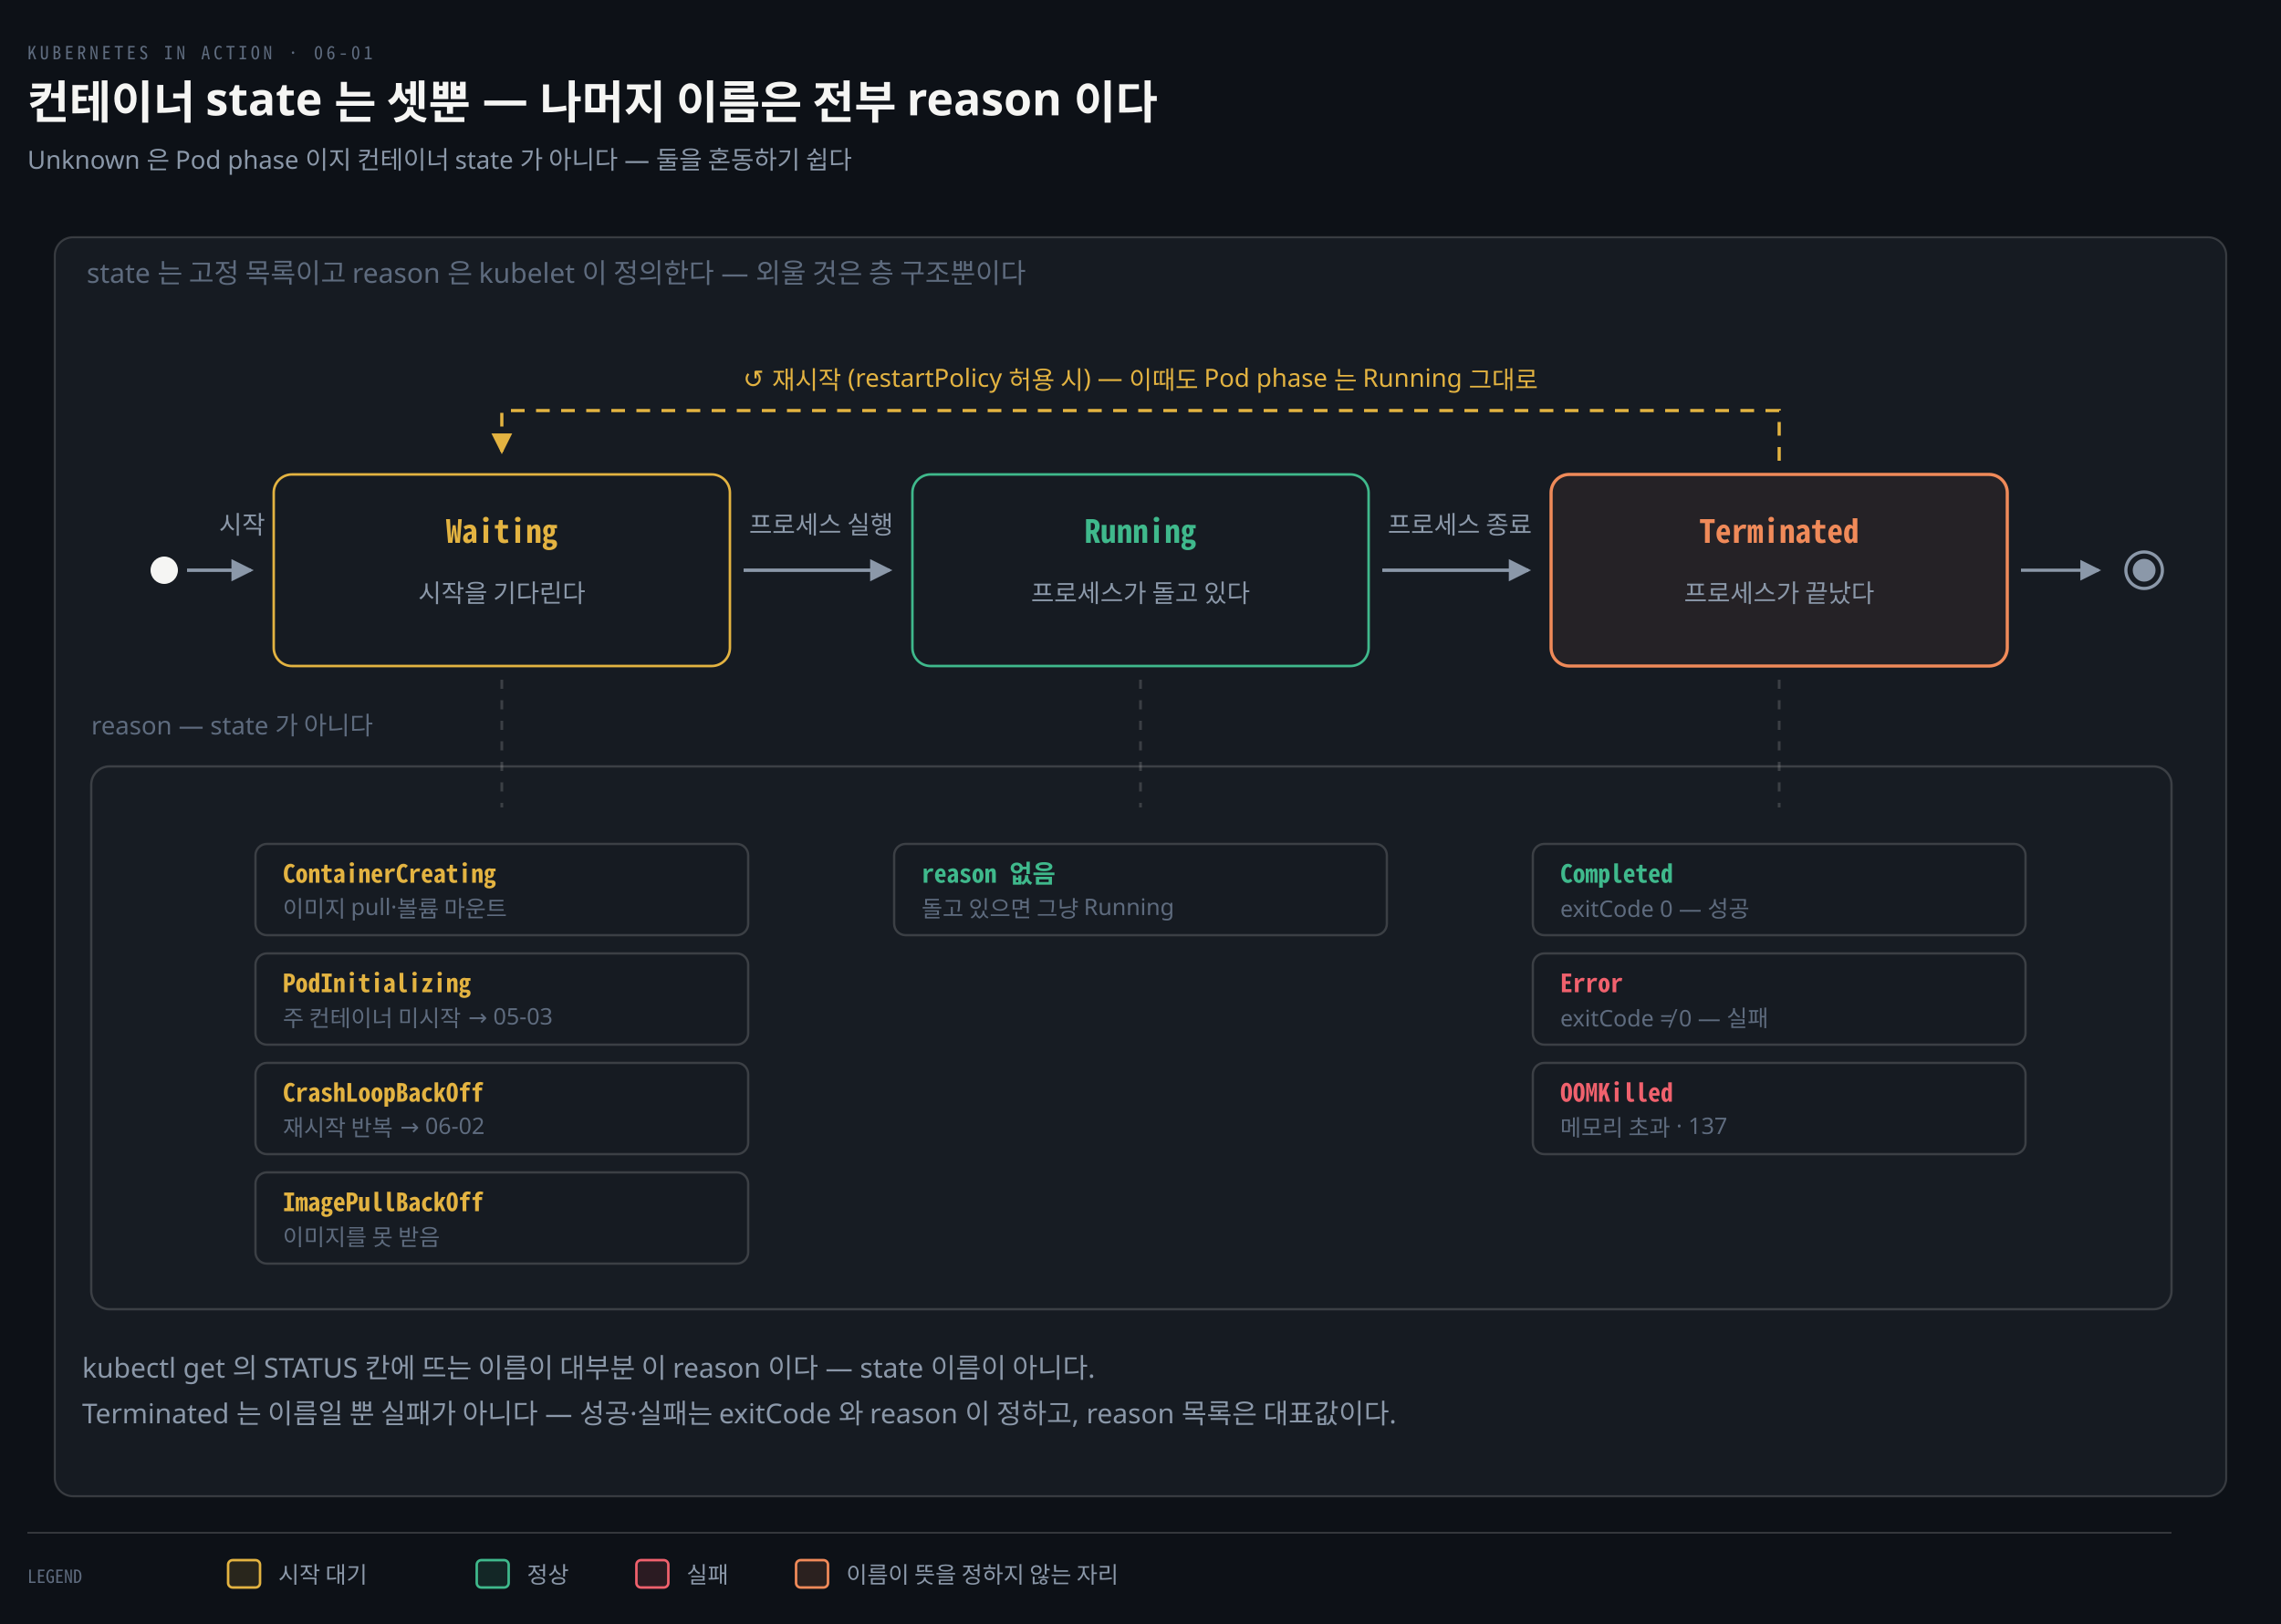
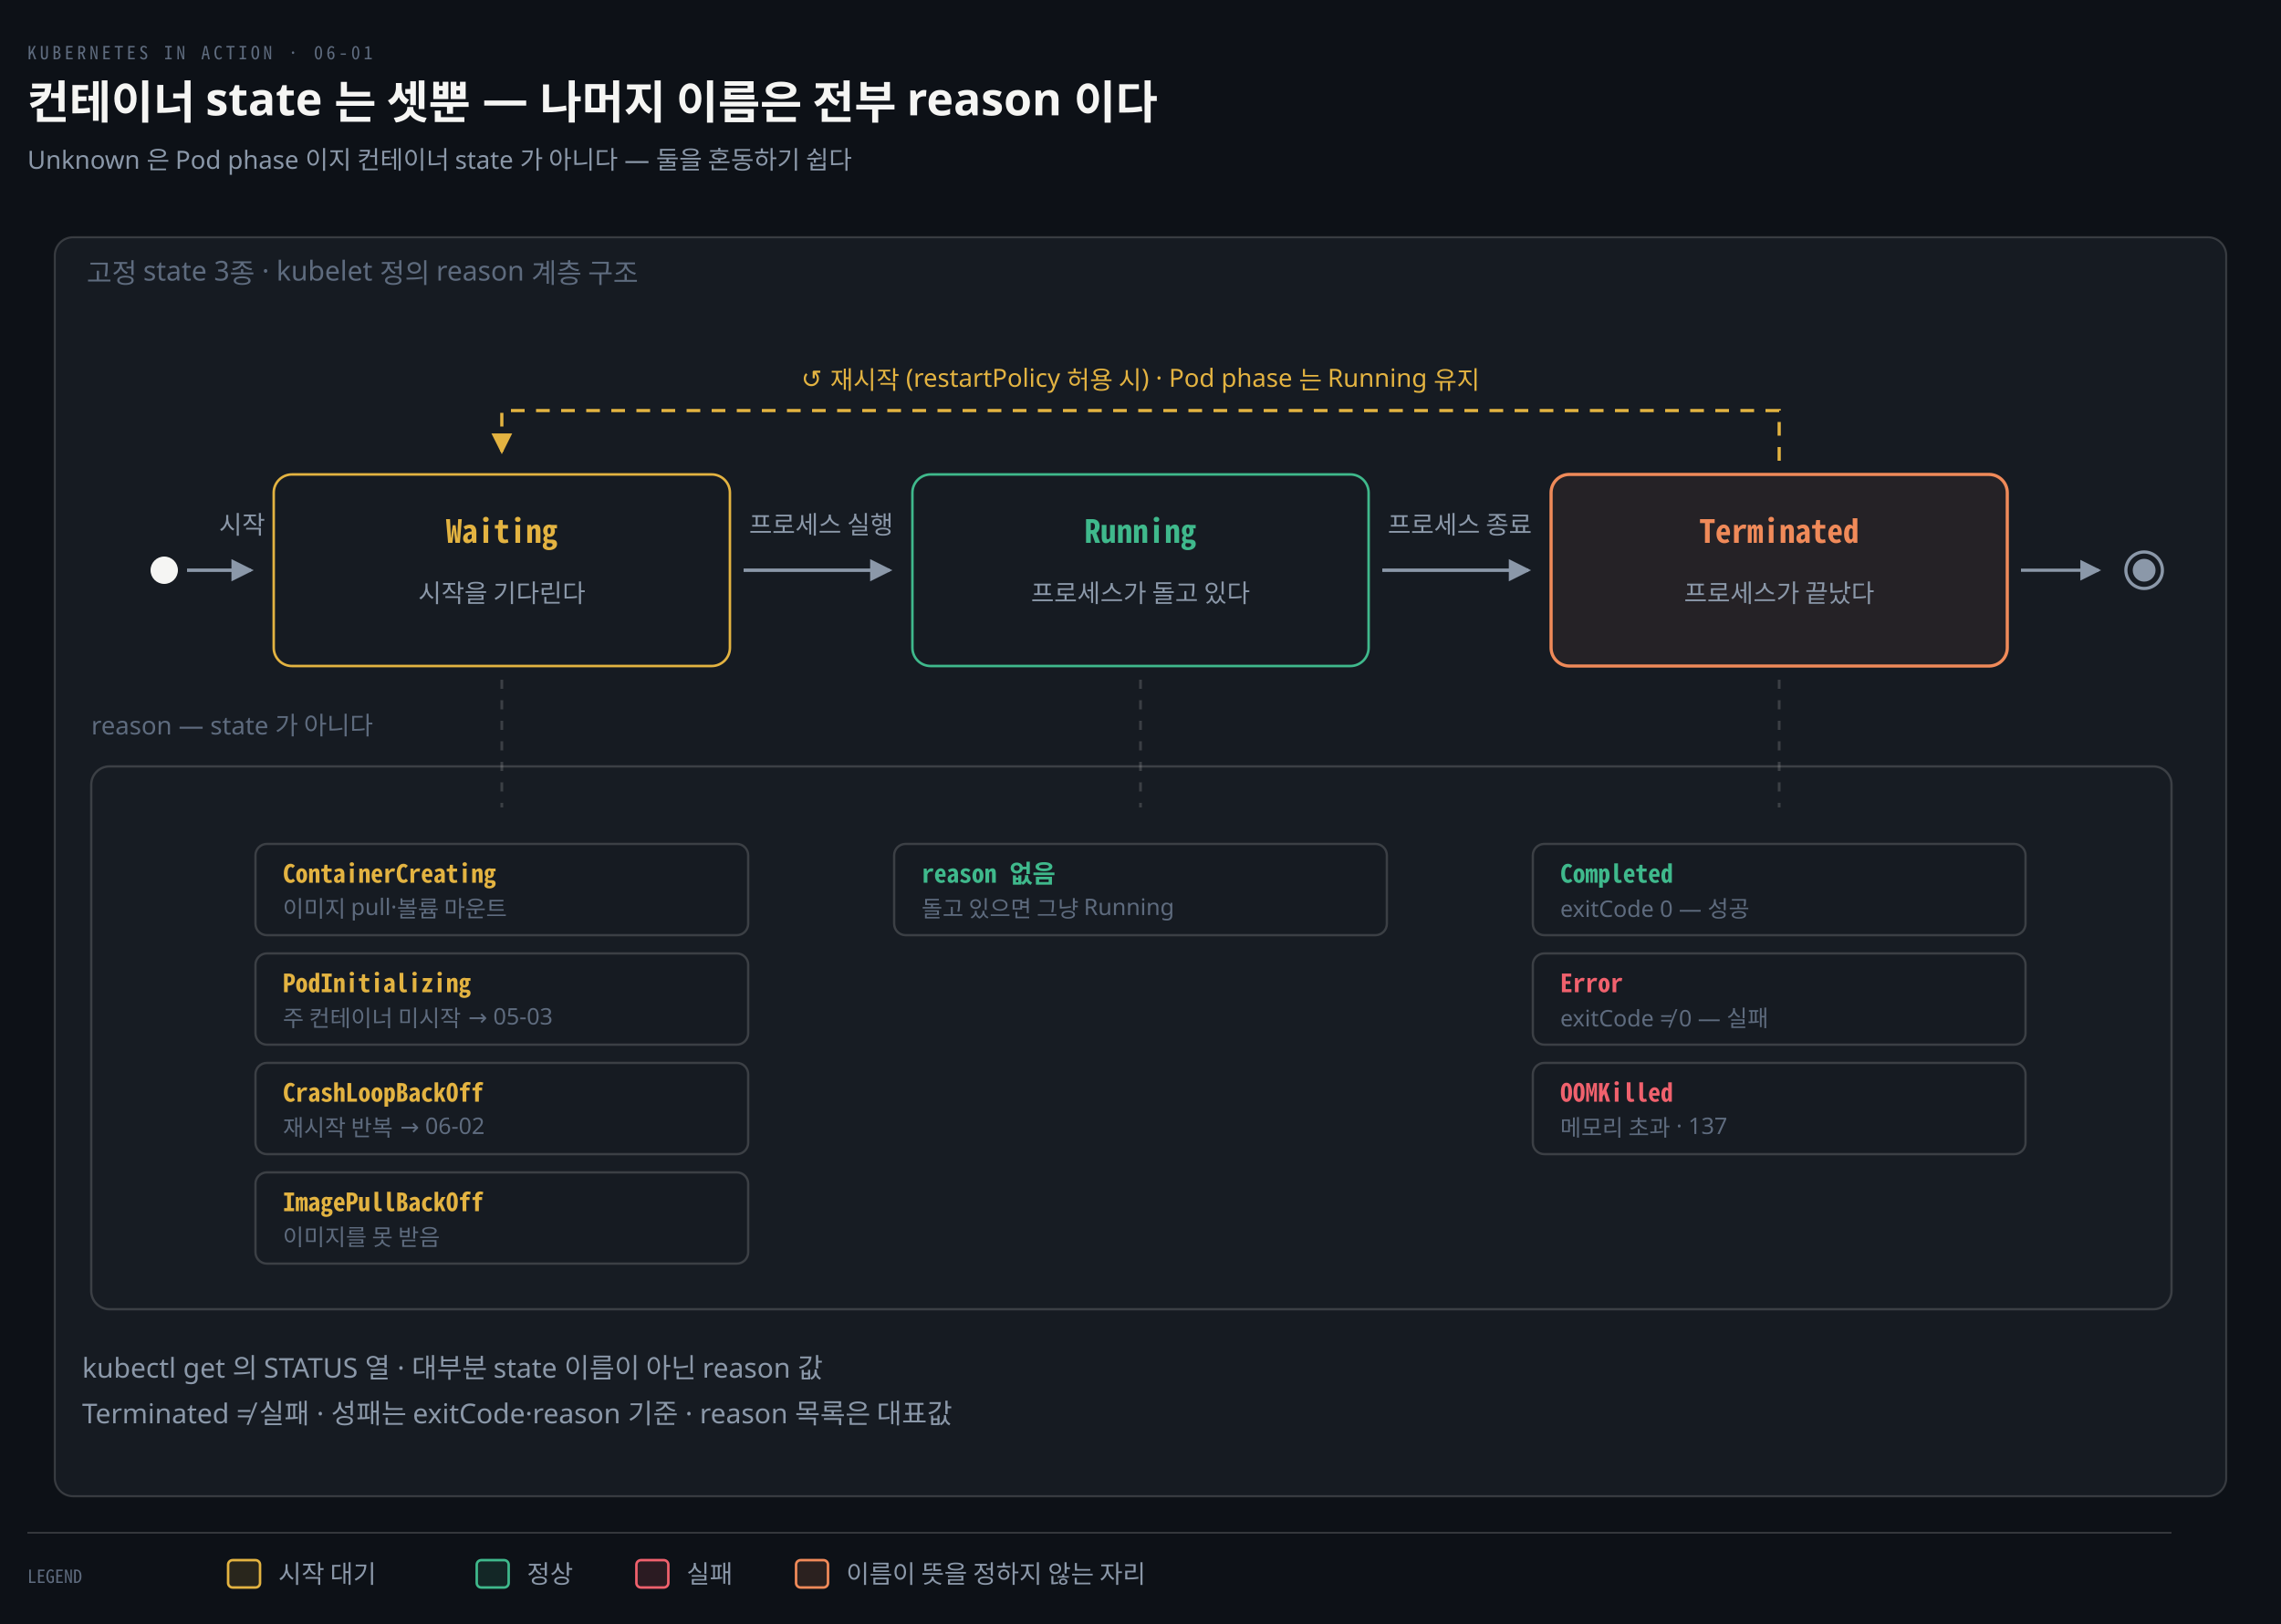
<svg xmlns="http://www.w3.org/2000/svg" viewBox="0 0 1000 712" width="100%" role="img" aria-labelledby="dt dd">
  <defs>
    <marker id="ar" viewBox="0 0 8 8" refX="7" refY="4" markerWidth="6.5" markerHeight="6.5" orient="auto">
      <path d="M0 0 L8 4 L0 8 z" fill="#8B98A9" />
    </marker>
    <marker id="ok" viewBox="0 0 8 8" refX="7" refY="4" markerWidth="6.5" markerHeight="6.5" orient="auto">
      <path d="M0 0 L8 4 L0 8 z" fill="#3FB98C" />
    </marker>
    <marker id="warn" viewBox="0 0 8 8" refX="7" refY="4" markerWidth="6.5" markerHeight="6.5" orient="auto">
      <path d="M0 0 L8 4 L0 8 z" fill="#E3B341" />
    </marker>
    <marker id="bad" viewBox="0 0 8 8" refX="7" refY="4" markerWidth="6.5" markerHeight="6.5" orient="auto">
      <path d="M0 0 L8 4 L0 8 z" fill="#F0616D" />
    </marker>
    <marker id="info" viewBox="0 0 8 8" refX="7" refY="4" markerWidth="6.5" markerHeight="6.5" orient="auto">
      <path d="M0 0 L8 4 L0 8 z" fill="#6A95D8" />
    </marker>
    <marker id="acc" viewBox="0 0 8 8" refX="7" refY="4" markerWidth="6.5" markerHeight="6.5" orient="auto">
      <path d="M0 0 L8 4 L0 8 z" fill="#F08A59" />
    </marker>
    <marker id="soft" viewBox="0 0 8 8" refX="7" refY="4" markerWidth="6.5" markerHeight="6.5" orient="auto">
      <path d="M0 0 L8 4 L0 8 z" fill="#5E6B7E" />
    </marker>
  </defs>
  <rect width="1000" height="712" fill="#0D1117" />
  <text x="12" y="26" font-family="'Geist Mono','Noto Sans Mono CJK KR',monospace" font-size="8" letter-spacing="0.18em" fill="#5E6B7E">KUBERNETES IN ACTION · 06-01</text>
  <text x="12" y="52" font-family="'Geist','Apple SD Gothic Neo','Noto Sans KR','Malgun Gothic',sans-serif" font-size="20" font-weight="600" fill="#F5F5F3">컨테이너 state 는 셋뿐 — 나머지 이름은 전부 reason 이다</text>
  <text x="12" y="74" font-family="'Geist','Apple SD Gothic Neo','Noto Sans KR','Malgun Gothic',sans-serif" font-size="11" fill="#8B98A9">Unknown 은 Pod phase 이지 컨테이너 state 가 아니다 — 둘을 혼동하기 쉽다</text>
  <rect x="24" y="104" width="952" height="552" rx="8" fill="#161B22" stroke="rgba(191,192,192,0.22)" stroke-width="0.9" />
-   <text x="38" y="124" text-anchor="start" font-family="'Geist','Apple SD Gothic Neo','Noto Sans KR','Malgun Gothic',sans-serif" font-size="12" font-weight="400" fill="#5E6B7E">state 는 고정 목록이고 reason 은 kubelet 이 정의한다 — 외울 것은 층 구조뿐이다</text>
+   <text x="38" y="124" text-anchor="start" font-family="'Geist','Apple SD Gothic Neo','Noto Sans KR','Malgun Gothic',sans-serif" font-size="12" font-weight="400" fill="#5E6B7E">고정 state 3종 · kubelet 정의 reason 계층 구조</text>
  <circle cx="72" cy="250" r="6" fill="#F5F5F3" />
  <path d="M 82 250 L 110 250" fill="none" stroke="#8B98A9" stroke-width="1.5" marker-end="url(#ar)" />
  <text x="96" y="234" text-anchor="start" font-family="'Geist','Apple SD Gothic Neo','Noto Sans KR','Malgun Gothic',sans-serif" font-size="11" font-weight="400" fill="#8B98A9">시작</text>
  <rect x="120" y="208" width="200" height="84" rx="8" fill="#161B22" stroke="#E3B341" stroke-width="1.1" />
  <text x="220" y="238" text-anchor="middle" font-family="'Geist Mono','Noto Sans Mono CJK KR',monospace" font-size="14" font-weight="600" fill="#E3B341">Waiting</text>
  <text x="220" y="264" text-anchor="middle" font-family="'Geist','Apple SD Gothic Neo','Noto Sans KR','Malgun Gothic',sans-serif" font-size="11" font-weight="400" fill="#8B98A9">시작을 기다린다</text>
  <rect x="400" y="208" width="200" height="84" rx="8" fill="#161B22" stroke="#3FB98C" stroke-width="1.1" />
  <text x="500" y="238" text-anchor="middle" font-family="'Geist Mono','Noto Sans Mono CJK KR',monospace" font-size="14" font-weight="600" fill="#3FB98C">Running</text>
  <text x="500" y="264" text-anchor="middle" font-family="'Geist','Apple SD Gothic Neo','Noto Sans KR','Malgun Gothic',sans-serif" font-size="11" font-weight="400" fill="#8B98A9">프로세스가 돌고 있다</text>
  <rect x="680" y="208" width="200" height="84" rx="8" fill="#F08A5912" stroke="#F08A59" stroke-width="1.4" />
  <text x="780" y="238" text-anchor="middle" font-family="'Geist Mono','Noto Sans Mono CJK KR',monospace" font-size="14" font-weight="600" fill="#F08A59">Terminated</text>
  <text x="780" y="264" text-anchor="middle" font-family="'Geist','Apple SD Gothic Neo','Noto Sans KR','Malgun Gothic',sans-serif" font-size="11" font-weight="400" fill="#8B98A9">프로세스가 끝났다</text>
  <path d="M 326 250 L 390 250" fill="none" stroke="#8B98A9" stroke-width="1.5" marker-end="url(#ar)" />
  <text x="360" y="234" text-anchor="middle" font-family="'Geist','Apple SD Gothic Neo','Noto Sans KR','Malgun Gothic',sans-serif" font-size="11" font-weight="400" fill="#8B98A9">프로세스 실행</text>
  <path d="M 606 250 L 670 250" fill="none" stroke="#8B98A9" stroke-width="1.5" marker-end="url(#ar)" />
  <text x="640" y="234" text-anchor="middle" font-family="'Geist','Apple SD Gothic Neo','Noto Sans KR','Malgun Gothic',sans-serif" font-size="11" font-weight="400" fill="#8B98A9">프로세스 종료</text>
  <path d="M 886 250 L 920 250" fill="none" stroke="#8B98A9" stroke-width="1.4" marker-end="url(#ar)" />
  <circle cx="940" cy="250" r="8" fill="none" stroke="#8B98A9" stroke-width="1.4" />
  <circle cx="940" cy="250" r="5" fill="#8B98A9" />
  <path d="M 780 202 L 780 180 L 220 180 L 220 198" fill="none" stroke="#E3B341" stroke-width="1.4" marker-end="url(#warn)" stroke-dasharray="6 5" />
-   <text x="500" y="170" text-anchor="middle" font-family="'Geist','Apple SD Gothic Neo','Noto Sans KR','Malgun Gothic',sans-serif" font-size="11" font-weight="400" fill="#E3B341">↺ 재시작 (restartPolicy 허용 시) — 이때도 Pod phase 는 Running 그대로</text>
+   <text x="500" y="170" text-anchor="middle" font-family="'Geist','Apple SD Gothic Neo','Noto Sans KR','Malgun Gothic',sans-serif" font-size="11" font-weight="400" fill="#E3B341">↺ 재시작 (restartPolicy 허용 시) · Pod phase 는 Running 유지</text>
  <rect x="40" y="336" width="912" height="238" rx="8" fill="rgba(191,192,192,0.22)" fill-opacity="0.03" stroke="rgba(191,192,192,0.22)" stroke-width="1.0" />
  <text x="40" y="322" text-anchor="start" font-family="'Geist','Apple SD Gothic Neo','Noto Sans KR','Malgun Gothic',sans-serif" font-size="11" font-weight="400" fill="#5E6B7E">reason — state 가 아니다</text>
  <path d="M 220 298 L 220 354" fill="none" stroke="rgba(191,192,192,0.22)" stroke-width="1.2" stroke-dasharray="4 5" />
  <rect x="112" y="370" width="216" height="40" rx="5" fill="#161B22" stroke="rgba(191,192,192,0.22)" stroke-width="1.0" />
  <text x="124" y="387" text-anchor="start" font-family="'Geist Mono','Noto Sans Mono CJK KR',monospace" font-size="11" font-weight="600" fill="#E3B341">ContainerCreating</text>
  <text x="124" y="402" text-anchor="start" font-family="'Geist','Apple SD Gothic Neo','Noto Sans KR','Malgun Gothic',sans-serif" font-size="10" font-weight="400" fill="#5E6B7E">이미지 pull·볼륨 마운트</text>
  <rect x="112" y="418" width="216" height="40" rx="5" fill="#161B22" stroke="rgba(191,192,192,0.22)" stroke-width="1.0" />
  <text x="124" y="435" text-anchor="start" font-family="'Geist Mono','Noto Sans Mono CJK KR',monospace" font-size="11" font-weight="600" fill="#E3B341">PodInitializing</text>
  <text x="124" y="450" text-anchor="start" font-family="'Geist','Apple SD Gothic Neo','Noto Sans KR','Malgun Gothic',sans-serif" font-size="10" font-weight="400" fill="#5E6B7E">주 컨테이너 미시작 → 05-03</text>
  <rect x="112" y="466" width="216" height="40" rx="5" fill="#161B22" stroke="rgba(191,192,192,0.22)" stroke-width="1.0" />
  <text x="124" y="483" text-anchor="start" font-family="'Geist Mono','Noto Sans Mono CJK KR',monospace" font-size="11" font-weight="600" fill="#E3B341">CrashLoopBackOff</text>
  <text x="124" y="498" text-anchor="start" font-family="'Geist','Apple SD Gothic Neo','Noto Sans KR','Malgun Gothic',sans-serif" font-size="10" font-weight="400" fill="#5E6B7E">재시작 반복 → 06-02</text>
  <rect x="112" y="514" width="216" height="40" rx="5" fill="#161B22" stroke="rgba(191,192,192,0.22)" stroke-width="1.0" />
  <text x="124" y="531" text-anchor="start" font-family="'Geist Mono','Noto Sans Mono CJK KR',monospace" font-size="11" font-weight="600" fill="#E3B341">ImagePullBackOff</text>
  <text x="124" y="546" text-anchor="start" font-family="'Geist','Apple SD Gothic Neo','Noto Sans KR','Malgun Gothic',sans-serif" font-size="10" font-weight="400" fill="#5E6B7E">이미지를 못 받음</text>
  <path d="M 500 298 L 500 354" fill="none" stroke="rgba(191,192,192,0.22)" stroke-width="1.2" stroke-dasharray="4 5" />
  <rect x="392" y="370" width="216" height="40" rx="5" fill="#161B22" stroke="rgba(191,192,192,0.22)" stroke-width="1.0" />
  <text x="404" y="387" text-anchor="start" font-family="'Geist Mono','Noto Sans Mono CJK KR',monospace" font-size="11" font-weight="600" fill="#3FB98C">reason 없음</text>
  <text x="404" y="402" text-anchor="start" font-family="'Geist','Apple SD Gothic Neo','Noto Sans KR','Malgun Gothic',sans-serif" font-size="10" font-weight="400" fill="#5E6B7E">돌고 있으면 그냥 Running</text>
  <path d="M 780 298 L 780 354" fill="none" stroke="rgba(191,192,192,0.22)" stroke-width="1.2" stroke-dasharray="4 5" />
  <rect x="672" y="370" width="216" height="40" rx="5" fill="#161B22" stroke="rgba(191,192,192,0.22)" stroke-width="1.0" />
  <text x="684" y="387" text-anchor="start" font-family="'Geist Mono','Noto Sans Mono CJK KR',monospace" font-size="11" font-weight="600" fill="#3FB98C">Completed</text>
  <text x="684" y="402" text-anchor="start" font-family="'Geist','Apple SD Gothic Neo','Noto Sans KR','Malgun Gothic',sans-serif" font-size="10" font-weight="400" fill="#5E6B7E">exitCode 0 — 성공</text>
  <rect x="672" y="418" width="216" height="40" rx="5" fill="#161B22" stroke="rgba(191,192,192,0.22)" stroke-width="1.0" />
  <text x="684" y="435" text-anchor="start" font-family="'Geist Mono','Noto Sans Mono CJK KR',monospace" font-size="11" font-weight="600" fill="#F0616D">Error</text>
  <text x="684" y="450" text-anchor="start" font-family="'Geist','Apple SD Gothic Neo','Noto Sans KR','Malgun Gothic',sans-serif" font-size="10" font-weight="400" fill="#5E6B7E">exitCode ≠ 0 — 실패</text>
  <rect x="672" y="466" width="216" height="40" rx="5" fill="#161B22" stroke="rgba(191,192,192,0.22)" stroke-width="1.0" />
  <text x="684" y="483" text-anchor="start" font-family="'Geist Mono','Noto Sans Mono CJK KR',monospace" font-size="11" font-weight="600" fill="#F0616D">OOMKilled</text>
  <text x="684" y="498" text-anchor="start" font-family="'Geist','Apple SD Gothic Neo','Noto Sans KR','Malgun Gothic',sans-serif" font-size="10" font-weight="400" fill="#5E6B7E">메모리 초과 · 137</text>
-   <text x="36" y="604" text-anchor="start" font-family="'Geist','Apple SD Gothic Neo','Noto Sans KR','Malgun Gothic',sans-serif" font-size="12" font-weight="400" fill="#8B98A9">kubectl get 의 STATUS 칸에 뜨는 이름이 대부분 이 reason 이다 — state 이름이 아니다.</text>
-   <text x="36" y="624" text-anchor="start" font-family="'Geist','Apple SD Gothic Neo','Noto Sans KR','Malgun Gothic',sans-serif" font-size="12" font-weight="400" fill="#8B98A9">Terminated 는 이름일 뿐 실패가 아니다 — 성공·실패는 exitCode 와 reason 이 정하고, reason 목록은 대표값이다.</text>
+   <text x="36" y="604" text-anchor="start" font-family="'Geist','Apple SD Gothic Neo','Noto Sans KR','Malgun Gothic',sans-serif" font-size="12" font-weight="400" fill="#8B98A9">kubectl get 의 STATUS 열 · 대부분 state 이름이 아닌 reason 값</text>
+   <text x="36" y="624" text-anchor="start" font-family="'Geist','Apple SD Gothic Neo','Noto Sans KR','Malgun Gothic',sans-serif" font-size="12" font-weight="400" fill="#8B98A9">Terminated ≠ 실패 · 성패는 exitCode·reason 기준 · reason 목록은 대표값</text>
  <line x1="12" y1="672" x2="952" y2="672" stroke="rgba(191,192,192,0.22)" stroke-width="0.8" />
  <text x="12" y="694" text-anchor="start" font-family="'Geist Mono','Noto Sans Mono CJK KR',monospace" font-size="8" font-weight="400" fill="#5E6B7E">LEGEND</text>
  <rect x="100" y="684" width="14" height="12" rx="2" fill="#E3B34122" stroke="#E3B341" stroke-width="1.1" />
-   <text x="122" y="694" text-anchor="start" font-family="'Geist','Apple SD Gothic Neo','Noto Sans KR','Malgun Gothic',sans-serif" font-size="10" font-weight="400" fill="#8B98A9">시작 대기</text>
+   <text x="122" y="694" text-anchor="start" font-family="'Geist','Apple SD Gothic Neo','Noto Sans KR','Malgun Gothic',sans-serif" font-size="11" font-weight="400" fill="#8B98A9">시작 대기</text>
  <rect x="209" y="684" width="14" height="12" rx="2" fill="#3FB98C22" stroke="#3FB98C" stroke-width="1.1" />
-   <text x="231" y="694" text-anchor="start" font-family="'Geist','Apple SD Gothic Neo','Noto Sans KR','Malgun Gothic',sans-serif" font-size="10" font-weight="400" fill="#8B98A9">정상</text>
+   <text x="231" y="694" text-anchor="start" font-family="'Geist','Apple SD Gothic Neo','Noto Sans KR','Malgun Gothic',sans-serif" font-size="11" font-weight="400" fill="#8B98A9">정상</text>
  <rect x="279" y="684" width="14" height="12" rx="2" fill="#F0616D22" stroke="#F0616D" stroke-width="1.1" />
-   <text x="301" y="694" text-anchor="start" font-family="'Geist','Apple SD Gothic Neo','Noto Sans KR','Malgun Gothic',sans-serif" font-size="10" font-weight="400" fill="#8B98A9">실패</text>
+   <text x="301" y="694" text-anchor="start" font-family="'Geist','Apple SD Gothic Neo','Noto Sans KR','Malgun Gothic',sans-serif" font-size="11" font-weight="400" fill="#8B98A9">실패</text>
  <rect x="349" y="684" width="14" height="12" rx="2" fill="#F08A5922" stroke="#F08A59" stroke-width="1.1" />
-   <text x="371" y="694" text-anchor="start" font-family="'Geist','Apple SD Gothic Neo','Noto Sans KR','Malgun Gothic',sans-serif" font-size="10" font-weight="400" fill="#8B98A9">이름이 뜻을 정하지 않는 자리</text>
+   <text x="371" y="694" text-anchor="start" font-family="'Geist','Apple SD Gothic Neo','Noto Sans KR','Malgun Gothic',sans-serif" font-size="11" font-weight="400" fill="#8B98A9">이름이 뜻을 정하지 않는 자리</text>
</svg>
